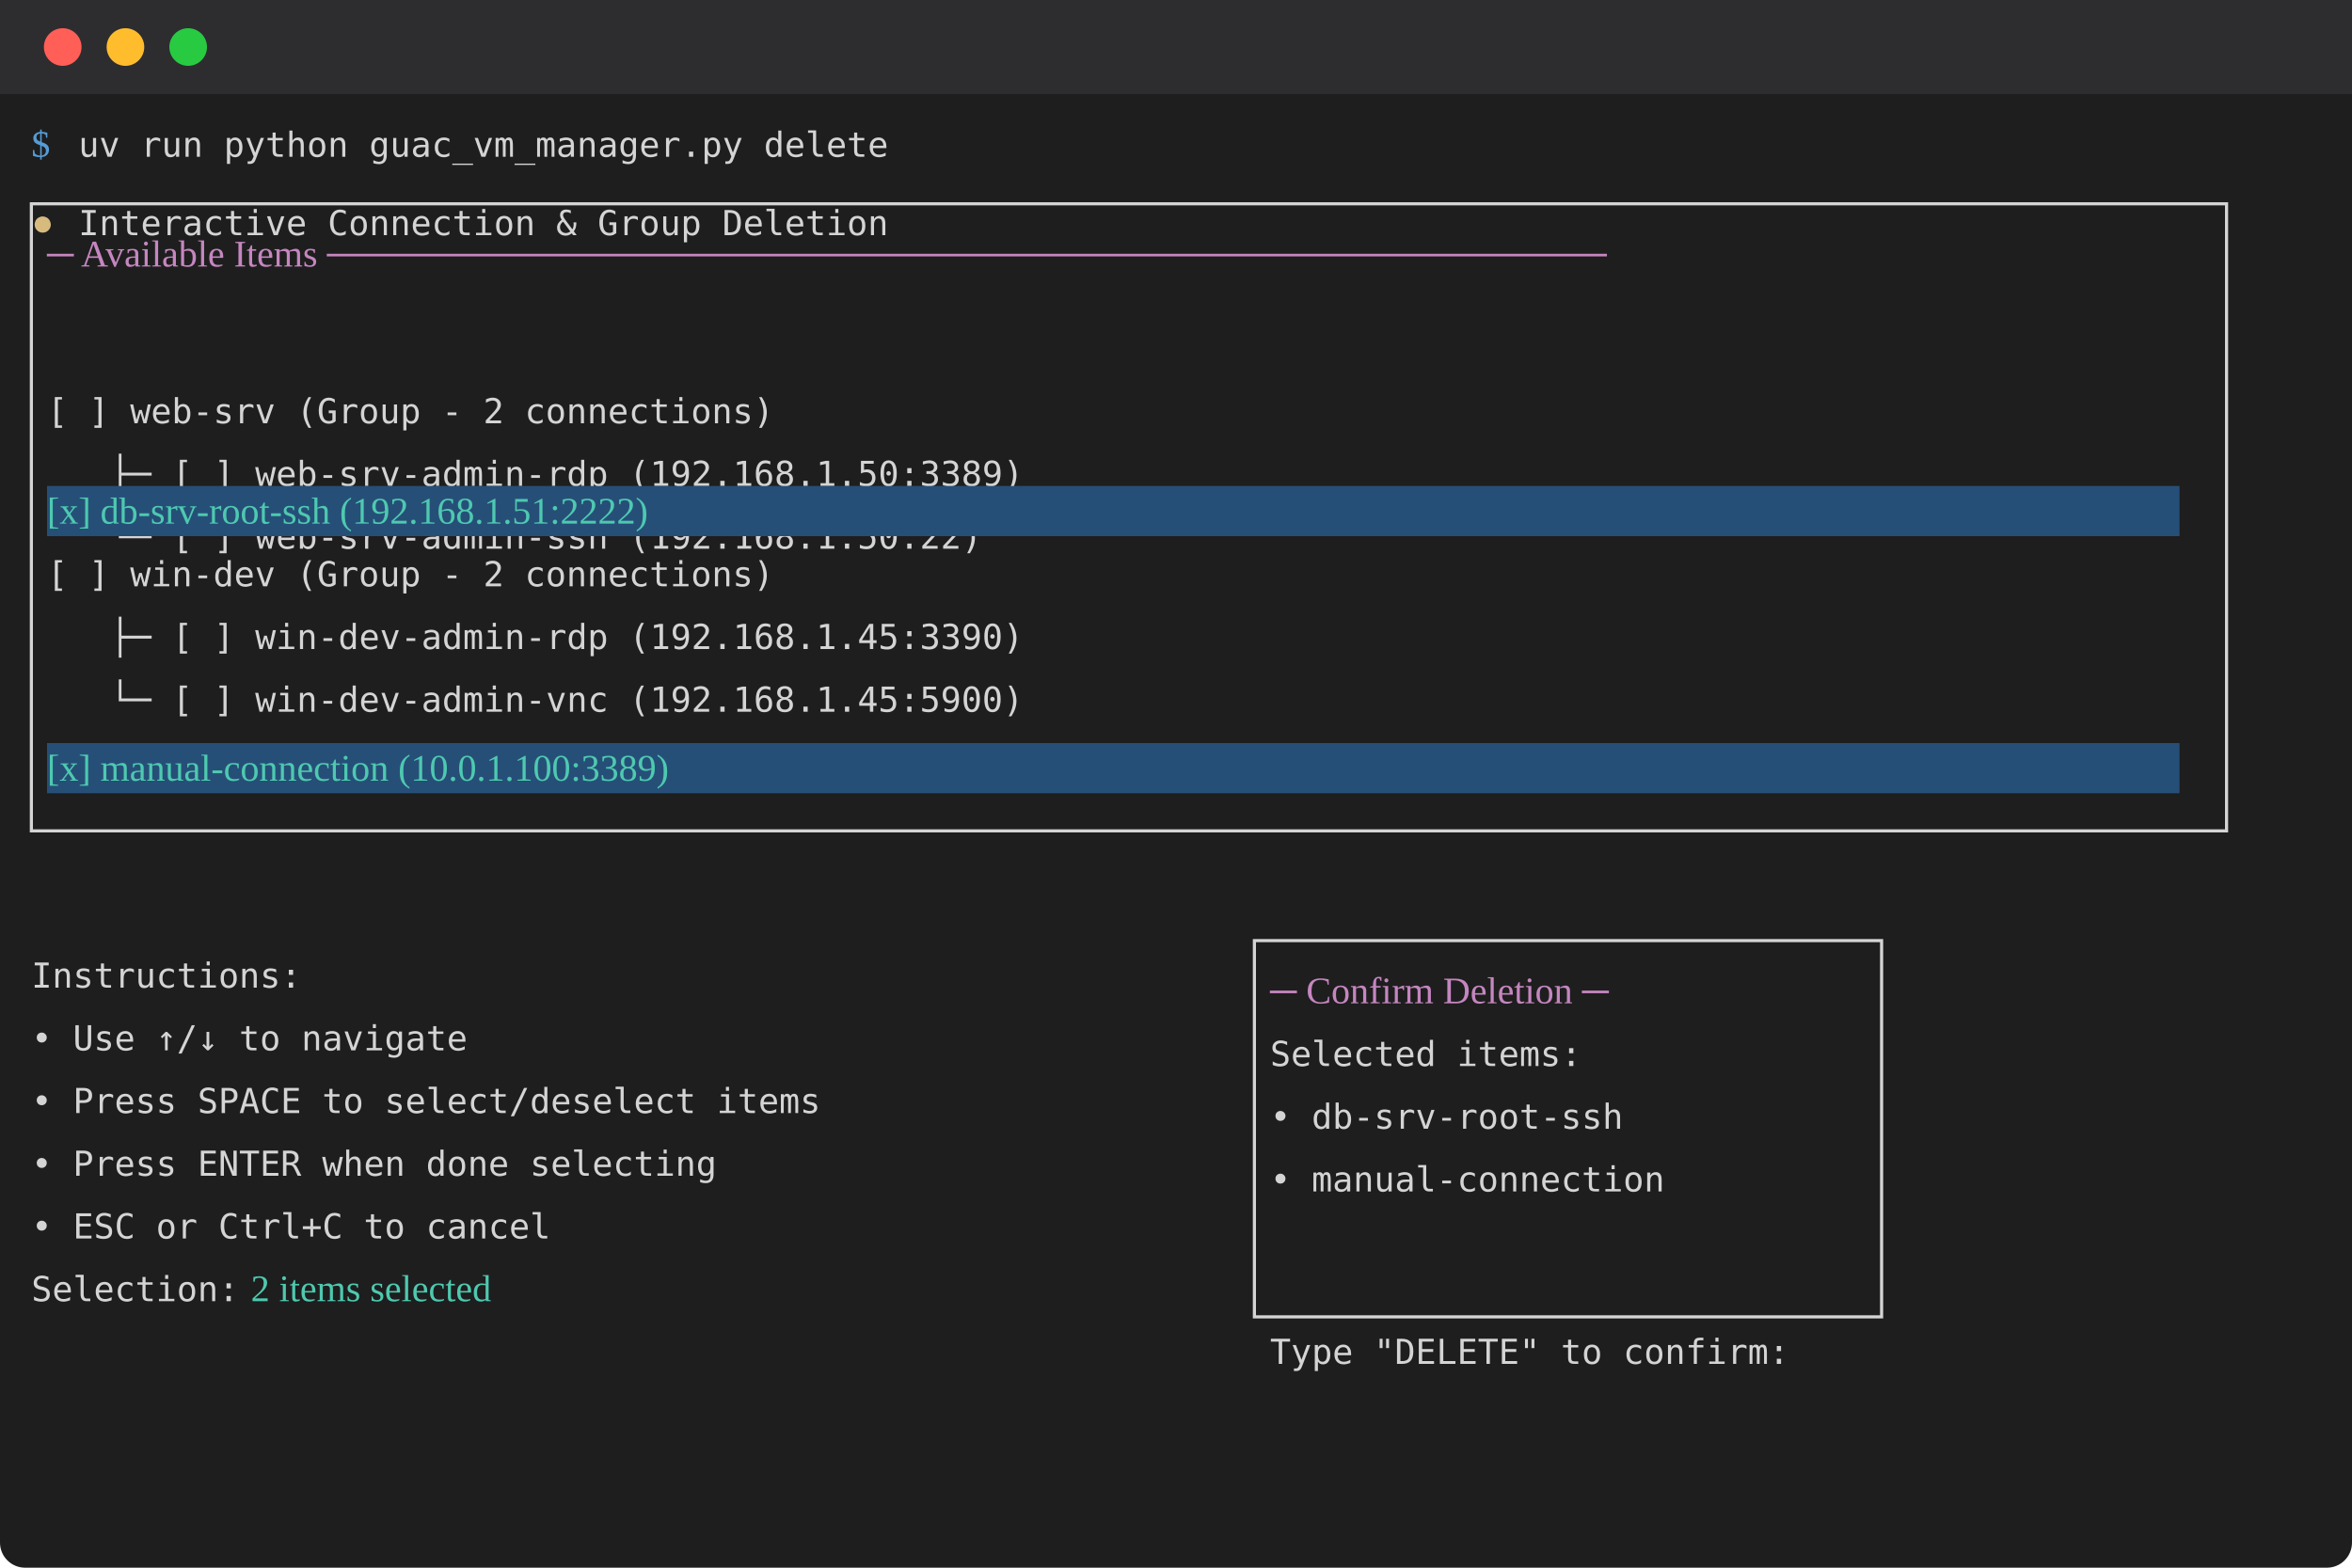
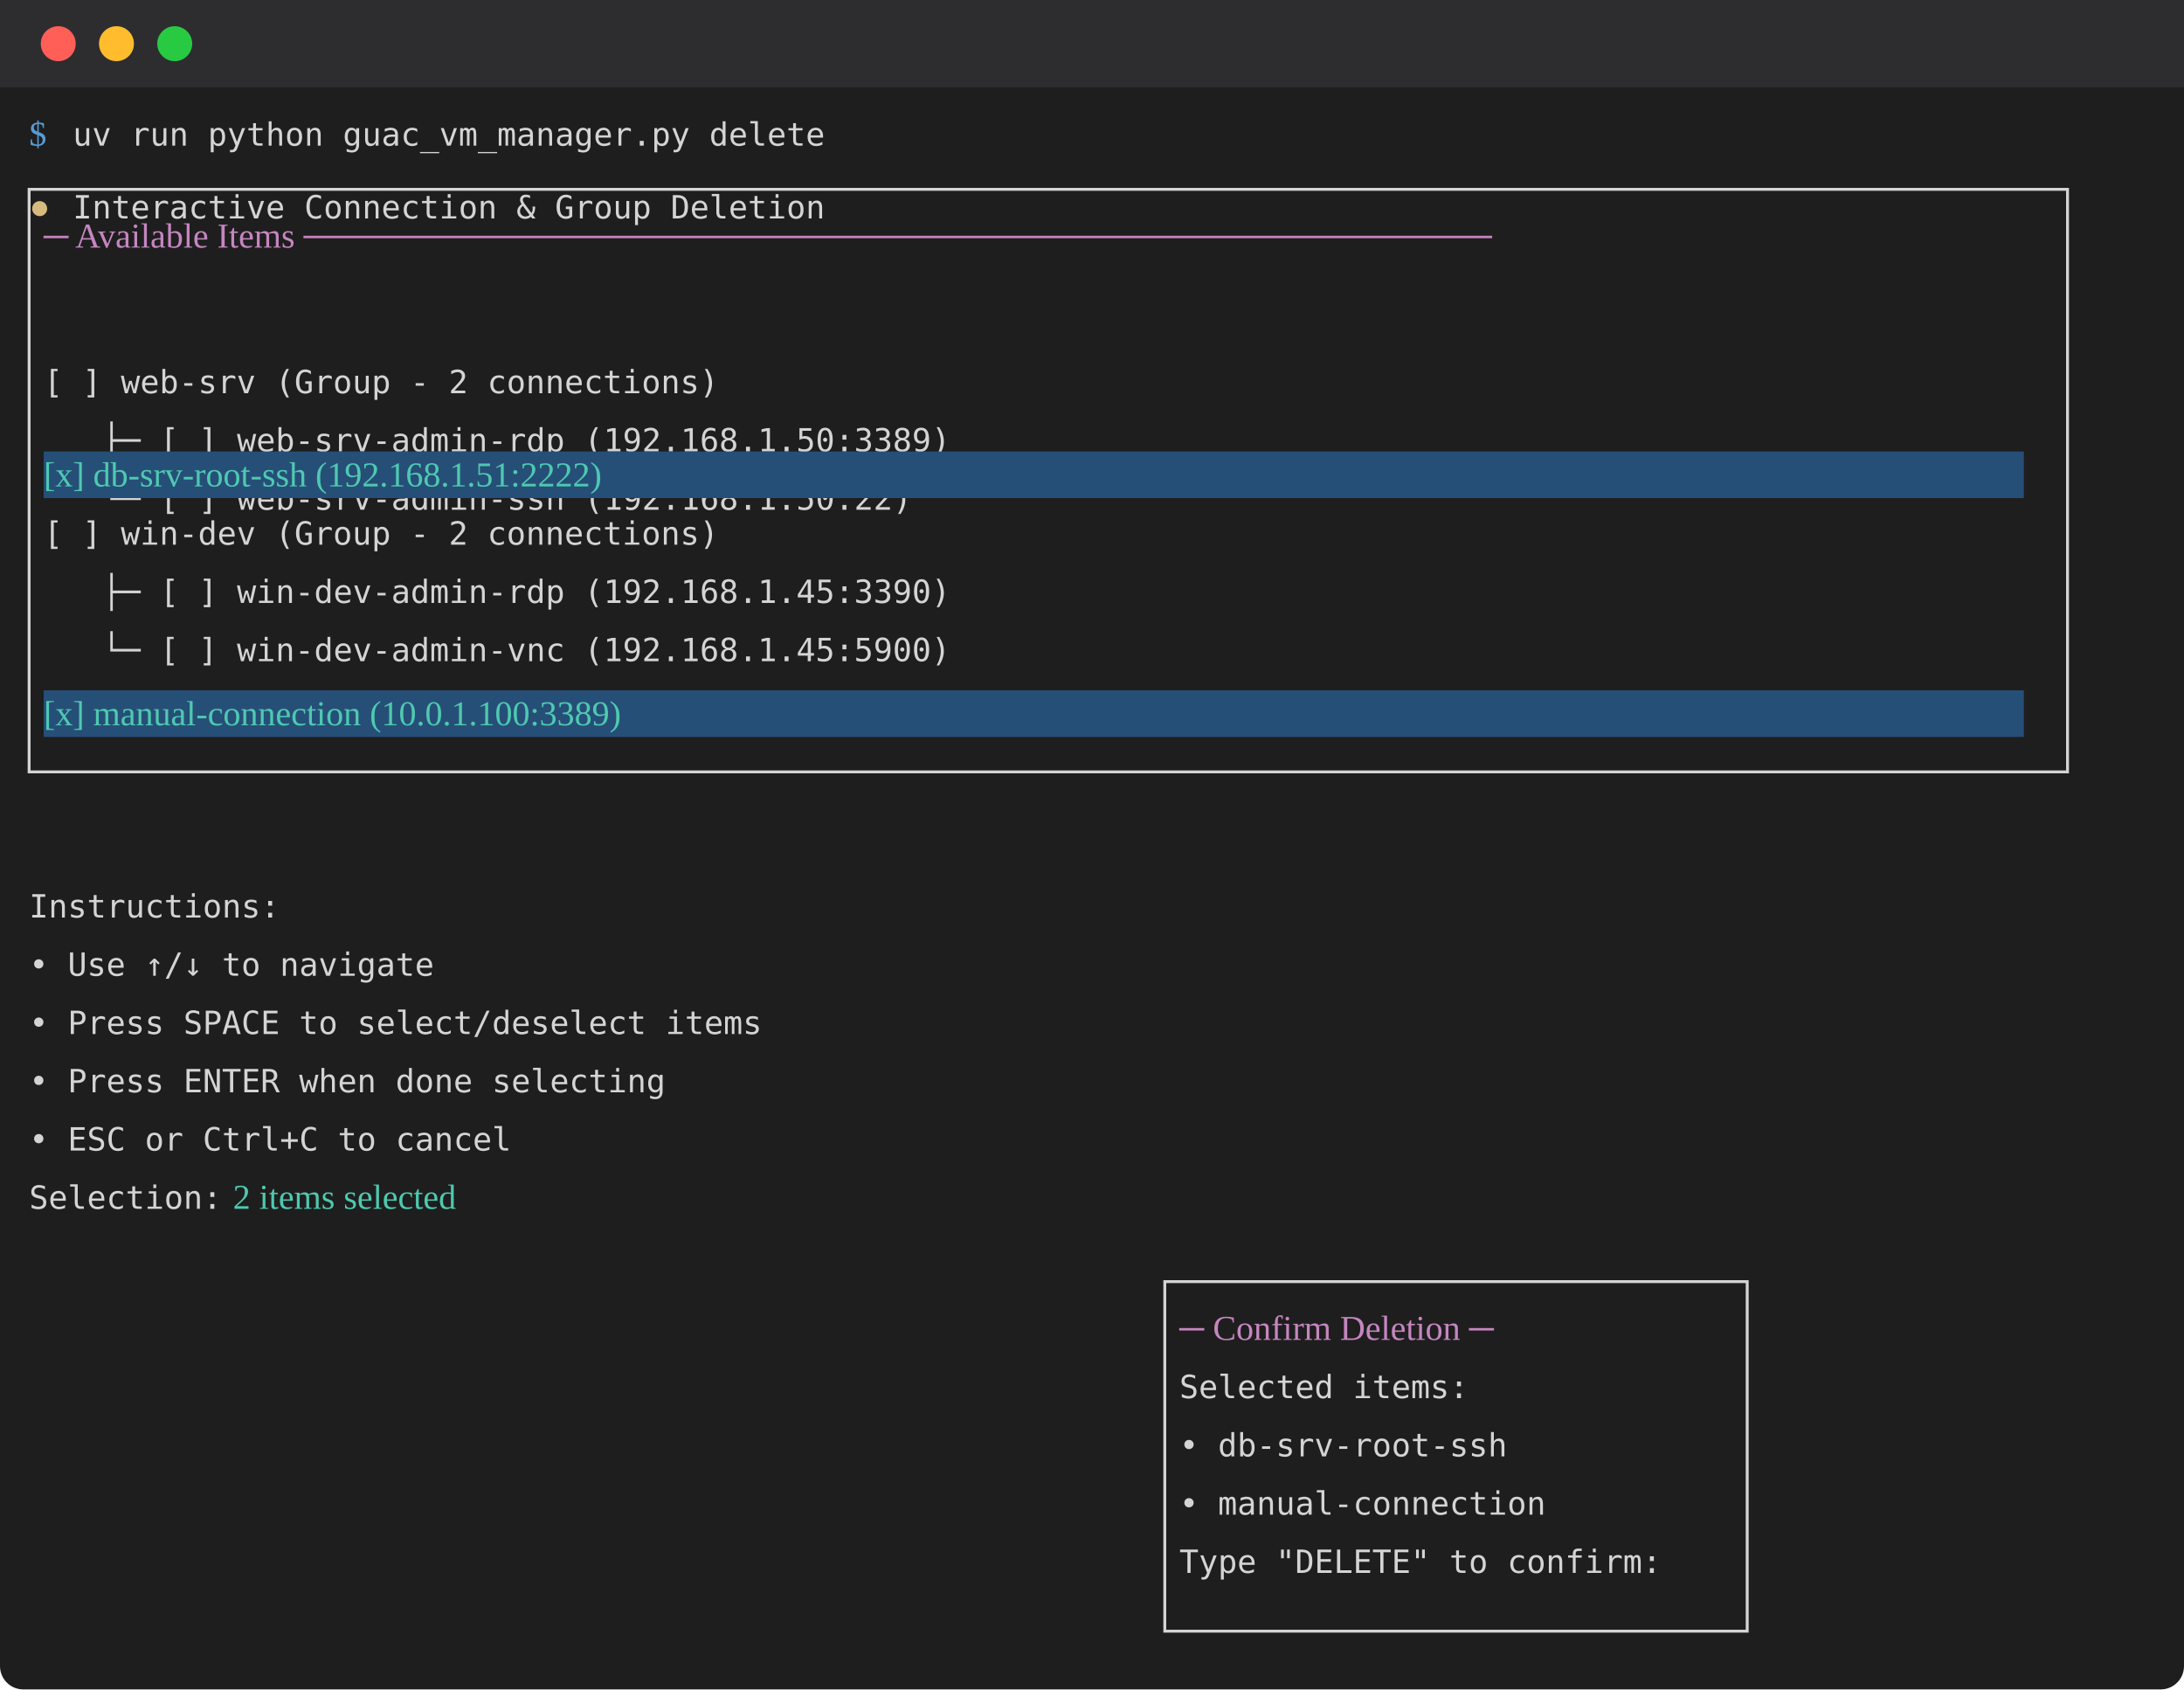
- <svg xmlns="http://www.w3.org/2000/svg" width="750" height="500">
+ <svg xmlns="http://www.w3.org/2000/svg" width="750" height="580">
  <defs>
    <style>
      .terminal-bg { fill: #1e1e1e; }
      .terminal-text { fill: #d4d4d4; font-family: 'Monaco', 'Menlo', 'Ubuntu Mono', monospace; font-size: 11px; }
      .terminal-green { fill: #4ec9b0; }
      .terminal-yellow { fill: #dcdcaa; }
      .terminal-blue { fill: #569cd6; }
      .terminal-prompt { fill: #569cd6; }
      .terminal-success { fill: #4ec9b0; }
      .terminal-symbol { fill: #d7ba7d; }
      .terminal-header { fill: #c586c0; }
      .terminal-border { fill: none; stroke: #d4d4d4; stroke-width: 1; }
      .terminal-selected { fill: #264f78; }
      .terminal-checkbox { fill: #4ec9b0; }
    </style>
  </defs>
-   <rect width="750" height="500" class="terminal-bg" rx="8" />
+   <rect width="750" height="580" class="terminal-bg" rx="8" />
  <rect fill="#2d2d30" width="750" height="30" rx="8 8 0 0" />
  <circle cx="20" cy="15" r="6" fill="#ff5f57" />
  <circle cx="40" cy="15" r="6" fill="#ffbd2e" />
  <circle cx="60" cy="15" r="6" fill="#28ca42" />
  <text x="10" y="50" class="terminal-prompt">$</text>
  <text x="25" y="50" class="terminal-text">uv run python guac_vm_manager.py delete</text>
  <text x="10" y="75" class="terminal-symbol">●</text>
  <text x="25" y="75" class="terminal-text">Interactive Connection &amp; Group Deletion</text>
  <rect x="10" y="65" width="700" height="200" class="terminal-border" />
  <text x="15" y="85" class="terminal-header">─ Available Items ────────────────────────────────────────────────</text>
  <text x="15" y="135" class="terminal-text">[ ] web-srv (Group - 2 connections)</text>
  <text x="35" y="155" class="terminal-text">├─ [ ] web-srv-admin-rdp (192.168.1.50:3389)</text>
  <text x="35" y="175" class="terminal-text">└─ [ ] web-srv-admin-ssh (192.168.1.50:22)</text>
  <rect x="15" y="155" width="680" height="16" class="terminal-selected" />
  <text x="15" y="167" class="terminal-checkbox">[x] db-srv-root-ssh (192.168.1.51:2222)</text>
  <text x="15" y="187" class="terminal-text">[ ] win-dev (Group - 2 connections)</text>
  <text x="35" y="207" class="terminal-text">├─ [ ] win-dev-admin-rdp (192.168.1.45:3390)</text>
  <text x="35" y="227" class="terminal-text">└─ [ ] win-dev-admin-vnc (192.168.1.45:5900)</text>
  <rect x="15" y="237" width="680" height="16" class="terminal-selected" />
  <text x="15" y="249" class="terminal-checkbox">[x] manual-connection (10.0.1.100:3389)</text>
  <text x="10" y="315" class="terminal-text">Instructions:</text>
  <text x="10" y="335" class="terminal-text">• Use ↑/↓ to navigate</text>
  <text x="10" y="355" class="terminal-text">• Press SPACE to select/deselect items</text>
  <text x="10" y="375" class="terminal-text">• Press ENTER when done selecting</text>
  <text x="10" y="395" class="terminal-text">• ESC or Ctrl+C to cancel</text>
  <text x="10" y="415" class="terminal-text">Selection: </text>
  <text x="80" y="415" class="terminal-success">2 items selected</text>
-   <rect x="400" y="300" width="200" height="120" class="terminal-border" />
-   <text x="405" y="320" class="terminal-header">─ Confirm Deletion ─</text>
-   <text x="405" y="340" class="terminal-text">Selected items:</text>
-   <text x="405" y="360" class="terminal-text">• db-srv-root-ssh</text>
-   <text x="405" y="380" class="terminal-text">• manual-connection</text>
-   <text x="405" y="435" class="terminal-text">Type "DELETE" to confirm:</text>
+   <rect x="400" y="440" width="200" height="120" class="terminal-border" />
+   <text x="405" y="460" class="terminal-header">─ Confirm Deletion ─</text>
+   <text x="405" y="480" class="terminal-text">Selected items:</text>
+   <text x="405" y="500" class="terminal-text">• db-srv-root-ssh</text>
+   <text x="405" y="520" class="terminal-text">• manual-connection</text>
+   <text x="405" y="540" class="terminal-text">Type "DELETE" to confirm:</text>
</svg>
